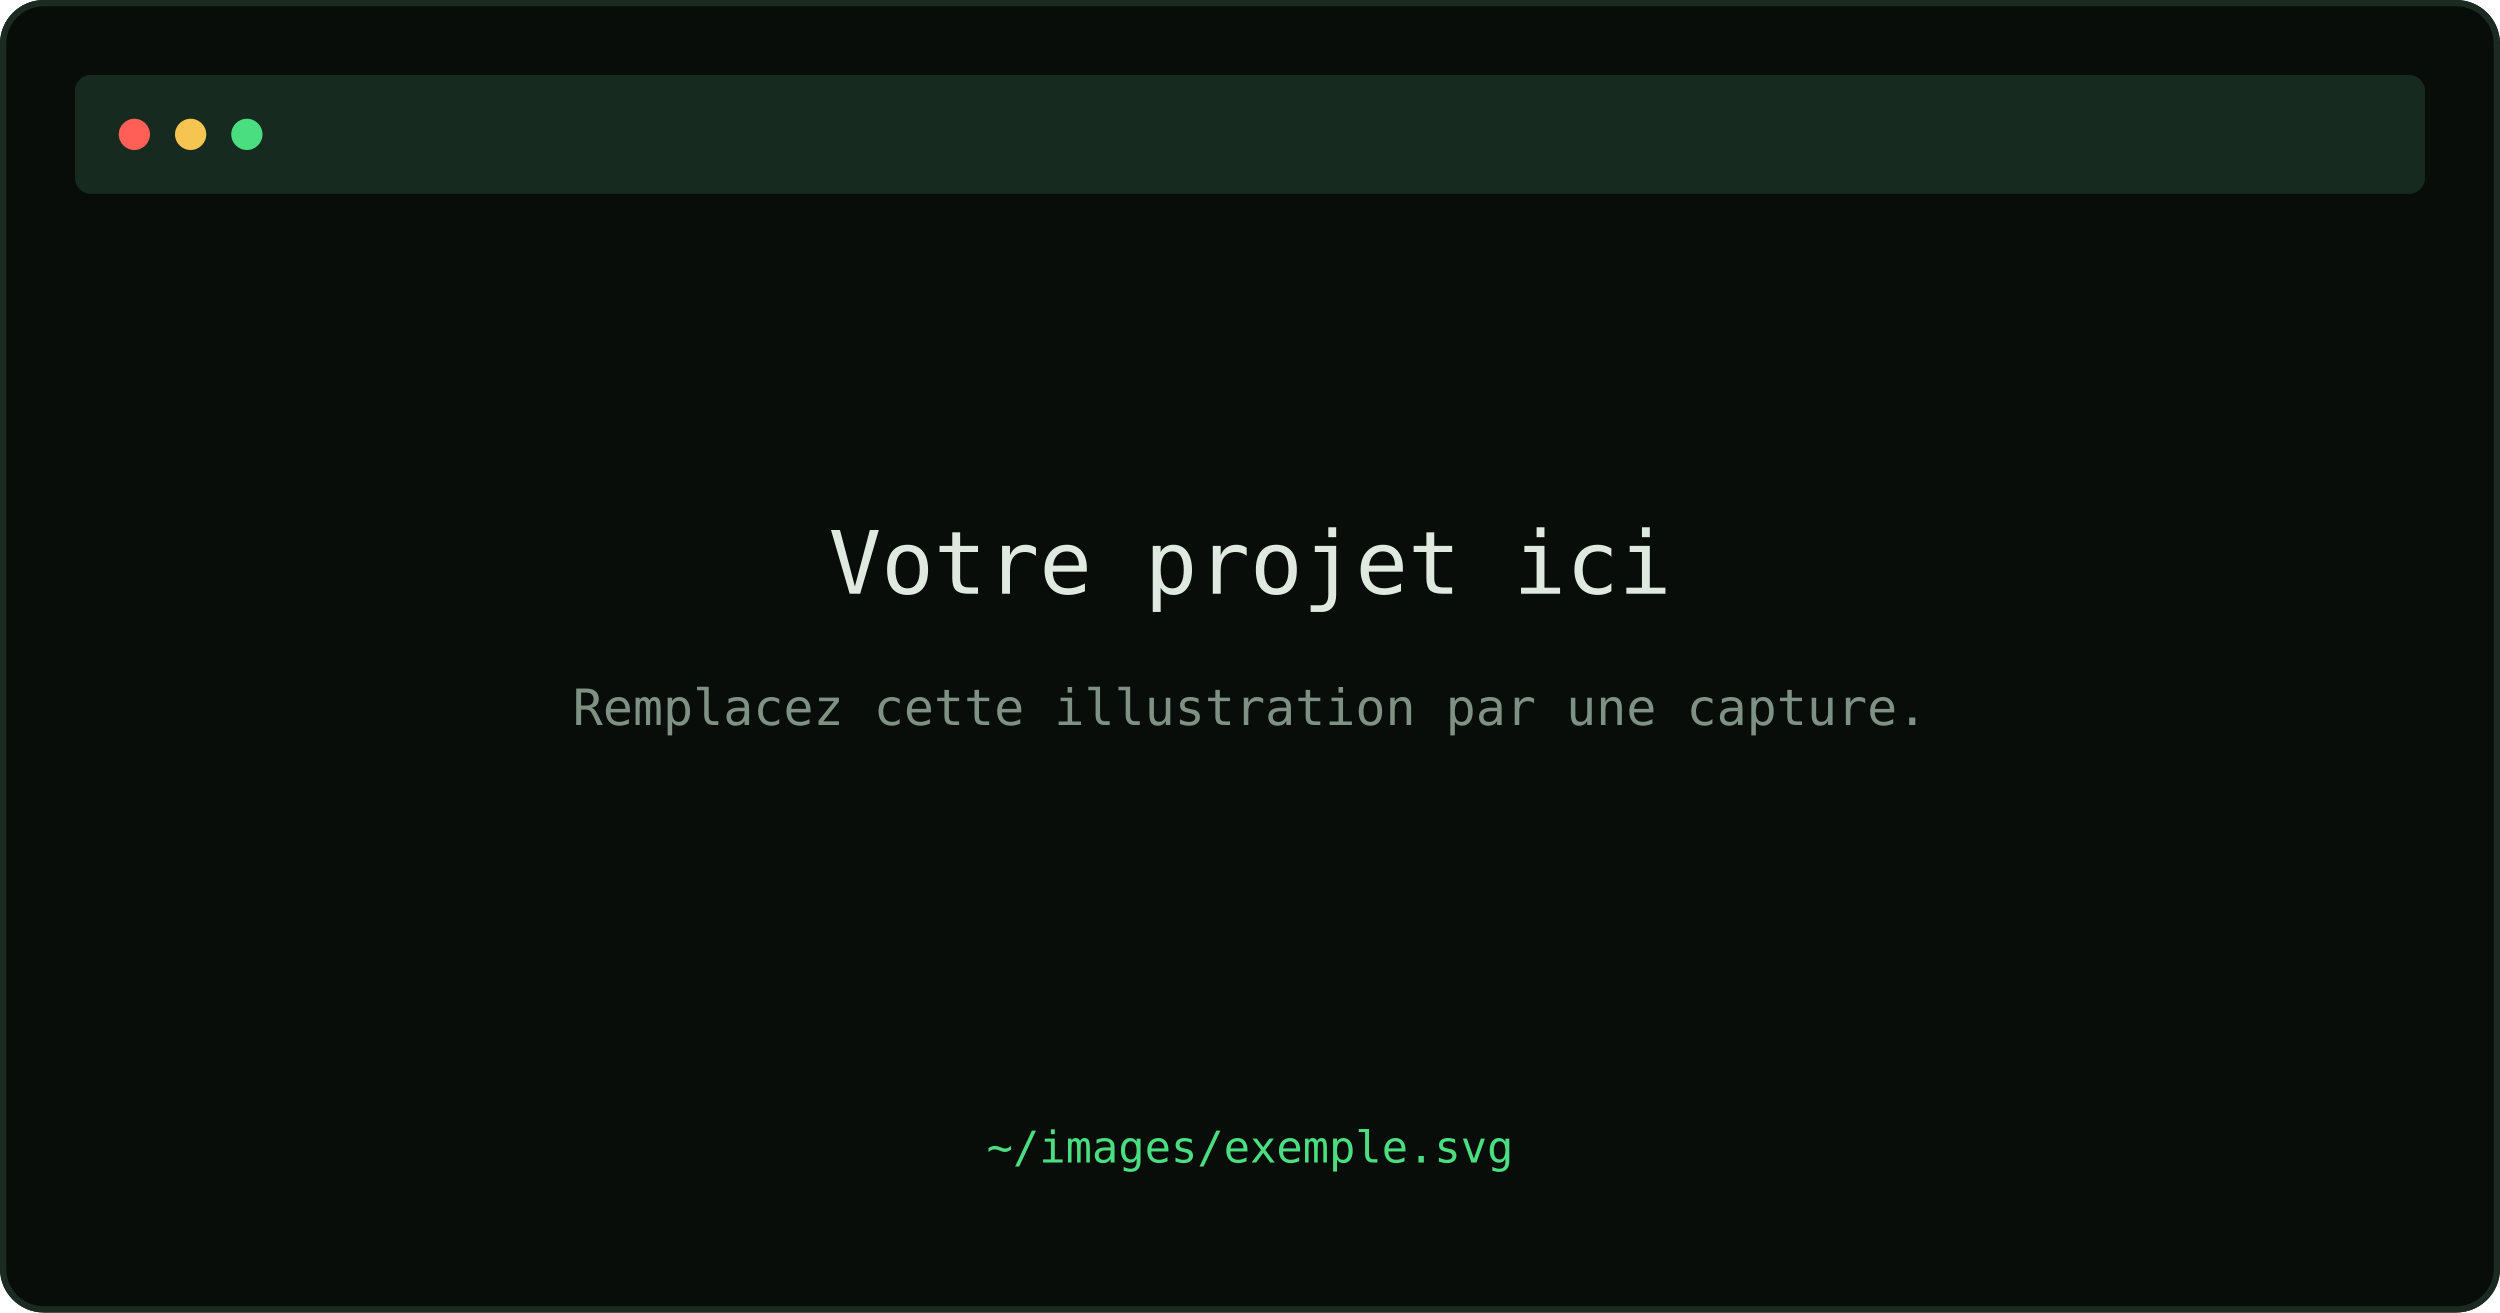
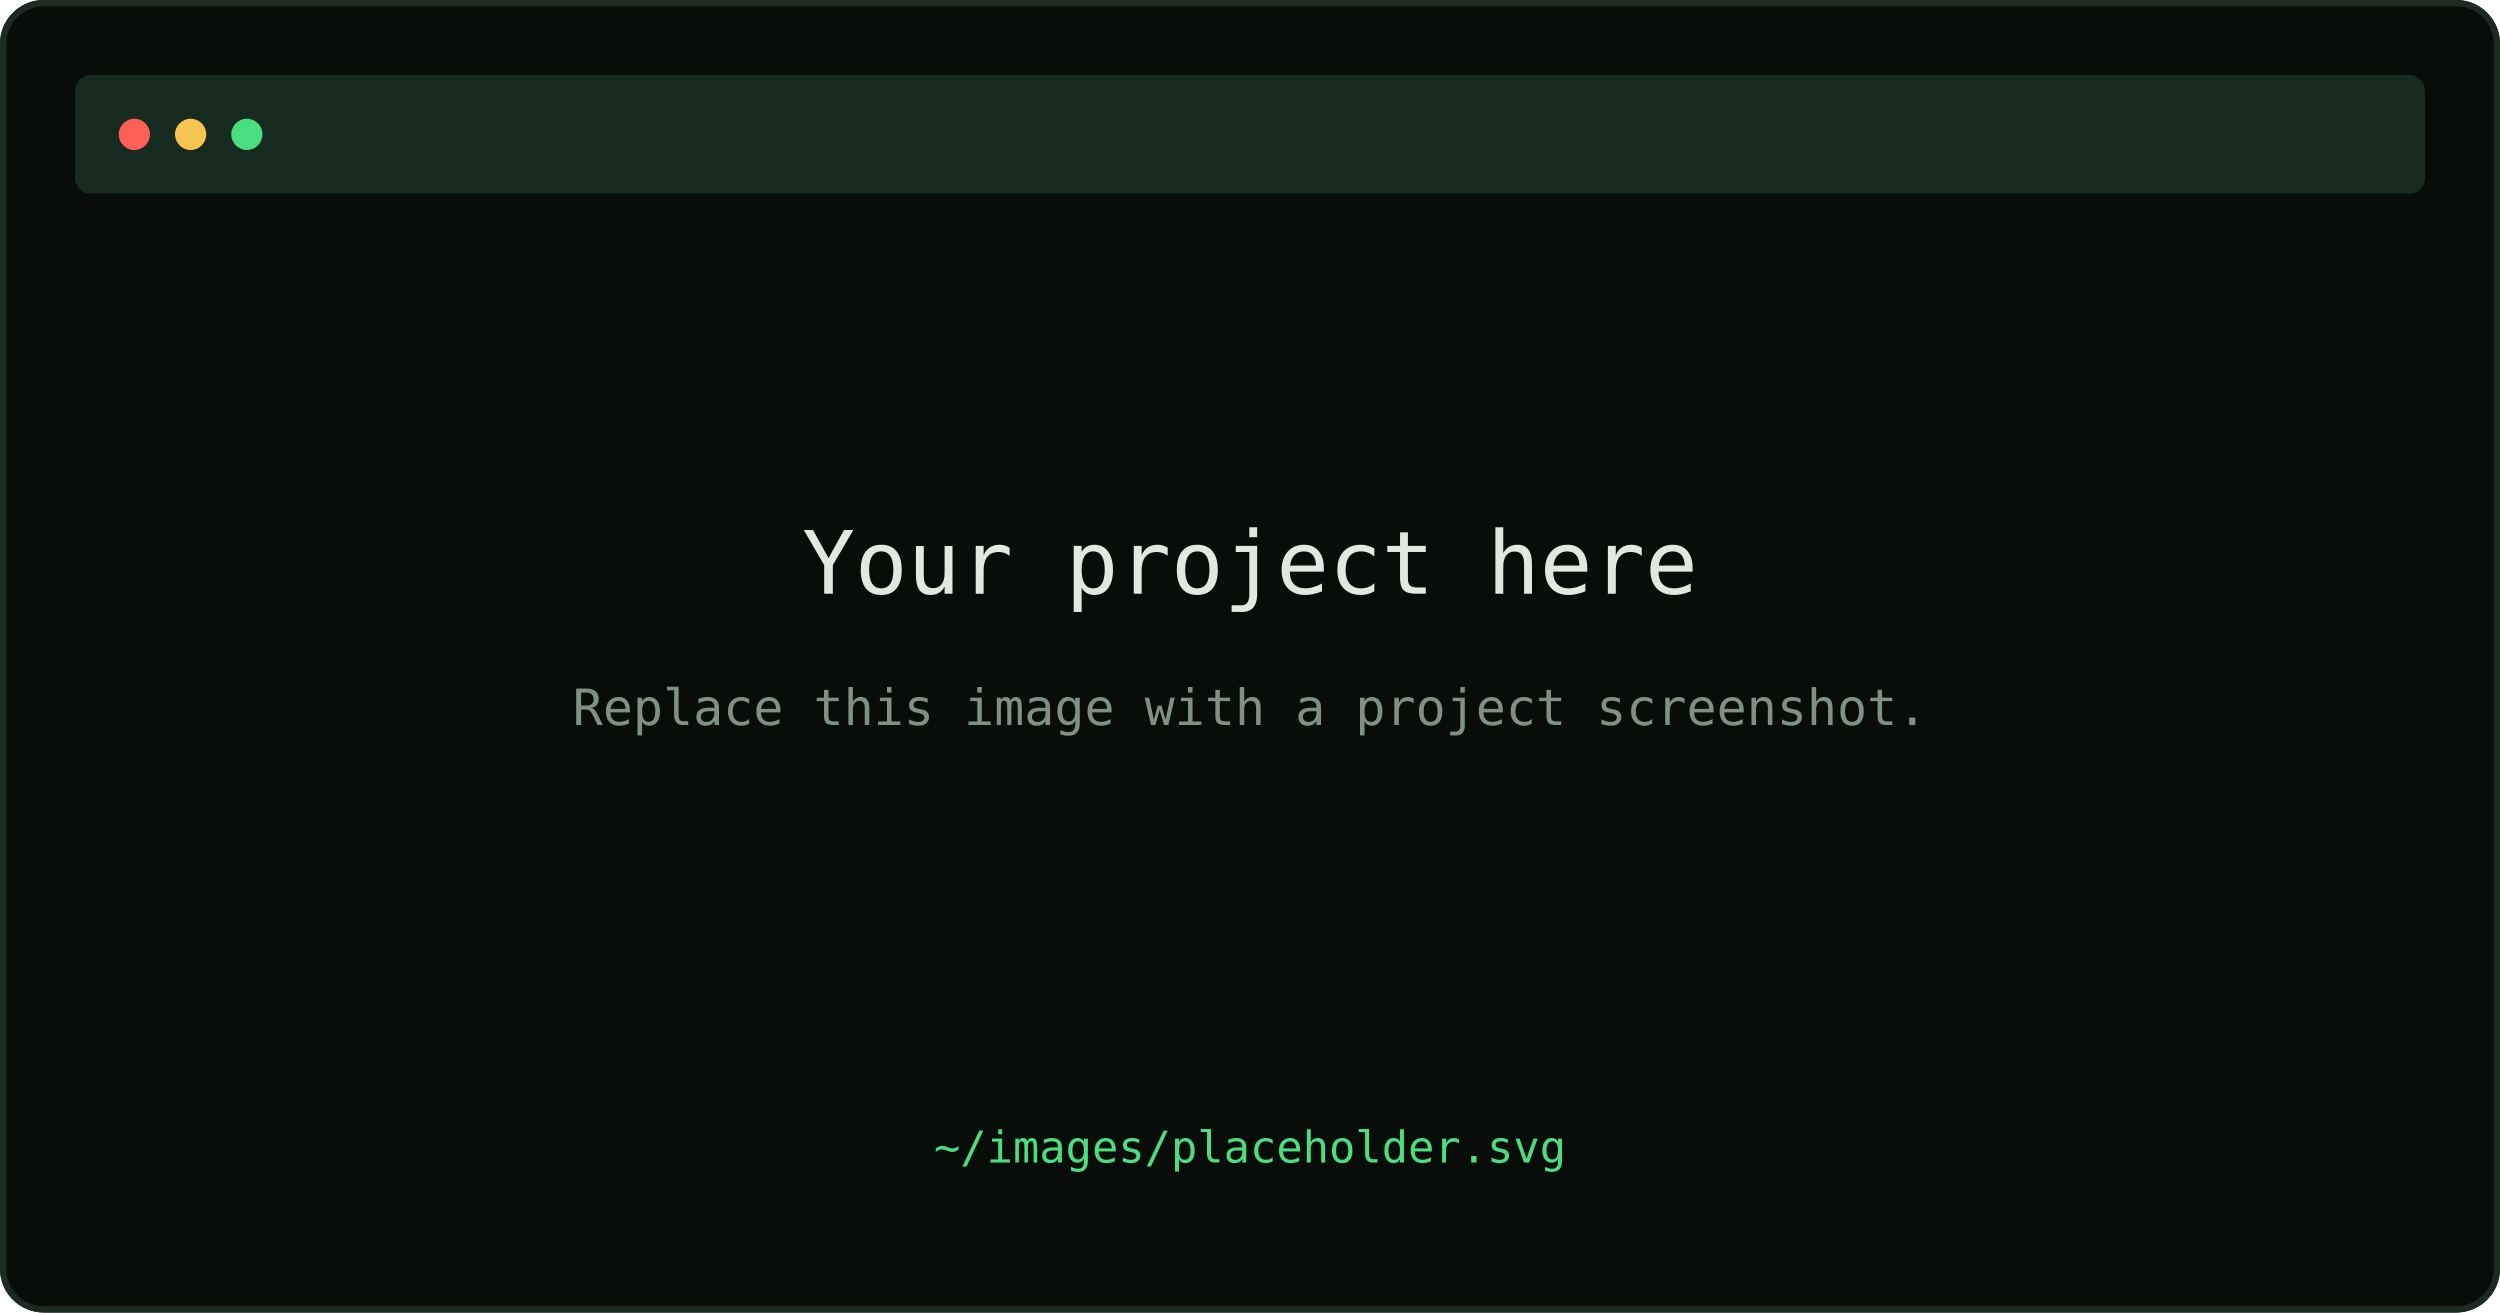
<svg xmlns="http://www.w3.org/2000/svg" width="800" height="420" viewBox="0 0 800 420" role="img" aria-labelledby="title desc">
  <rect width="800" height="420" rx="14" fill="#080d0a" />
  <rect x="1" y="1" width="798" height="418" rx="13" fill="none" stroke="#1c2b22" stroke-width="2" />
  <rect x="24" y="24" width="752" height="38" rx="5" fill="#162a1f" />
  <circle cx="43" cy="43" r="5" fill="#ff5f56" />
  <circle cx="61" cy="43" r="5" fill="#f5c451" />
  <circle cx="79" cy="43" r="5" fill="#4ade80" />
-   <text x="400" y="190" fill="#dfe9e0" font-family="monospace" font-size="28" text-anchor="middle">Votre projet ici</text>
-   <text x="400" y="232" fill="#7f9185" font-family="monospace" font-size="16" text-anchor="middle">Remplacez cette illustration par une capture.</text>
-   <text x="400" y="372" fill="#4ade80" font-family="monospace" font-size="14" text-anchor="middle">~/images/exemple.svg</text>
+   <text x="400" y="190" fill="#dfe9e0" font-family="monospace" font-size="28" text-anchor="middle">Your project here</text>
+   <text x="400" y="232" fill="#7f9185" font-family="monospace" font-size="16" text-anchor="middle">Replace this image with a project screenshot.</text>
+   <text x="400" y="372" fill="#4ade80" font-family="monospace" font-size="14" text-anchor="middle">~/images/placeholder.svg</text>
</svg>
